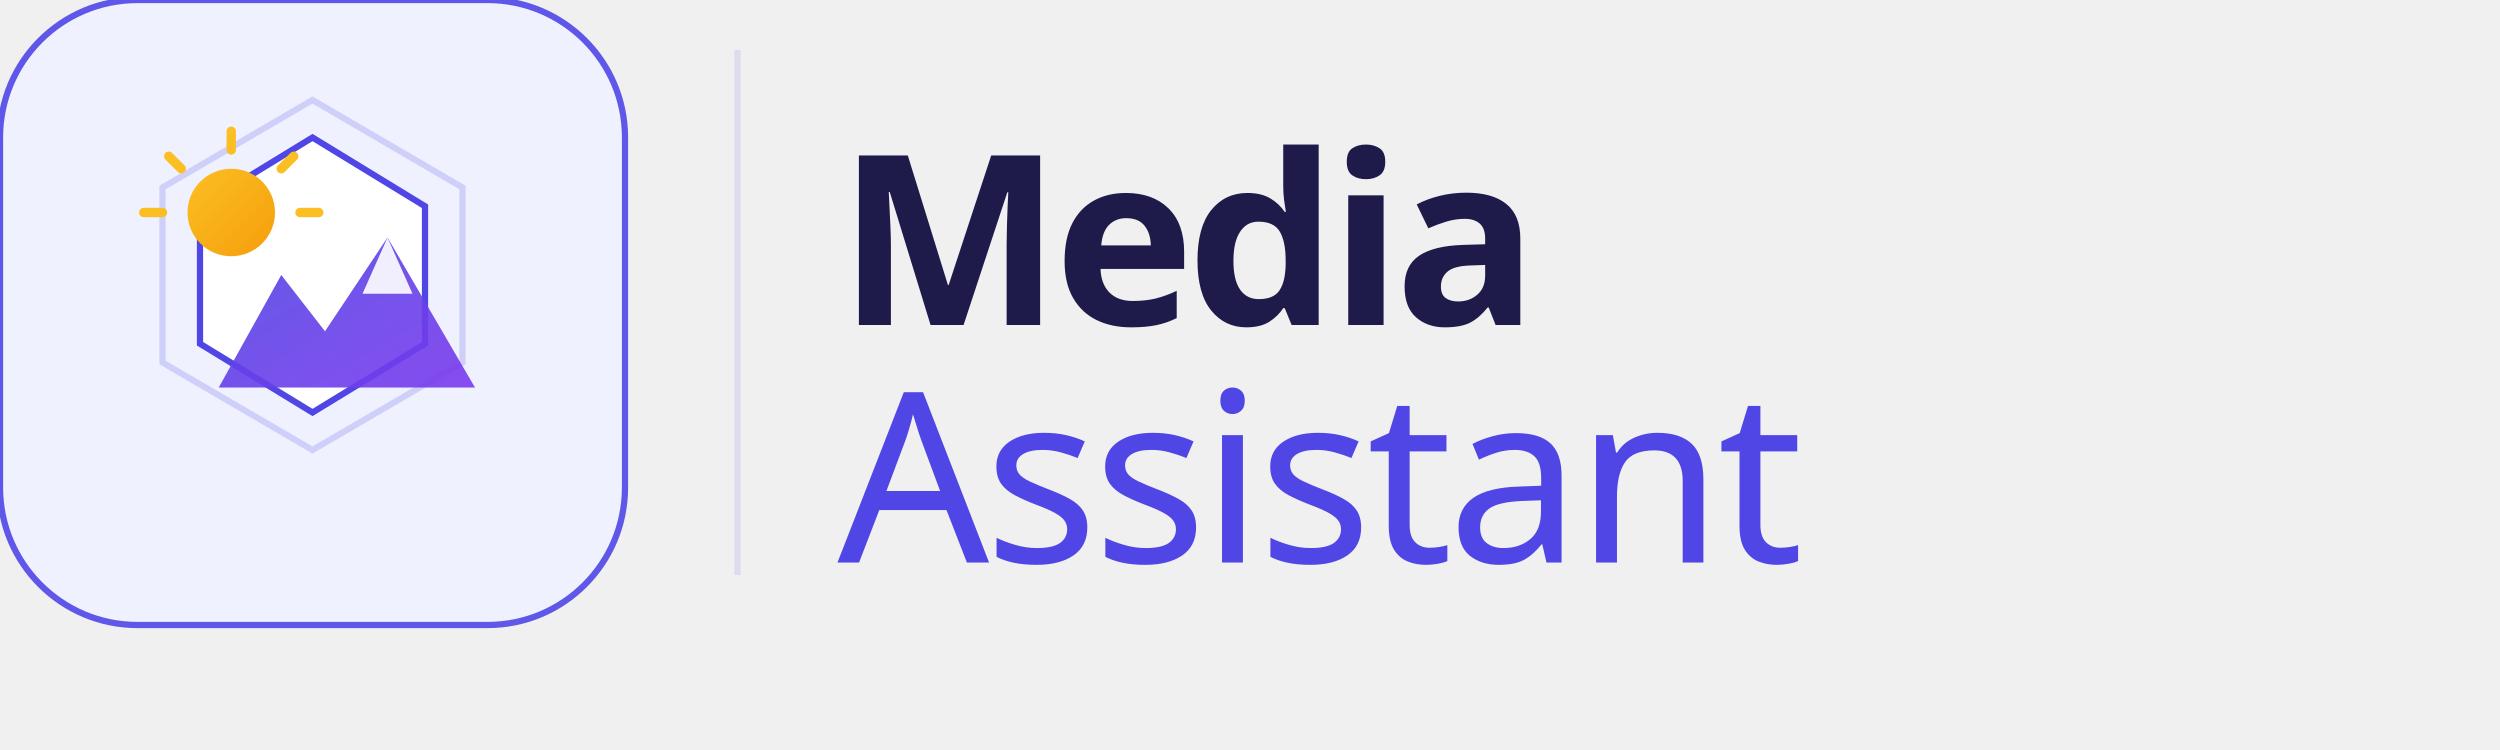
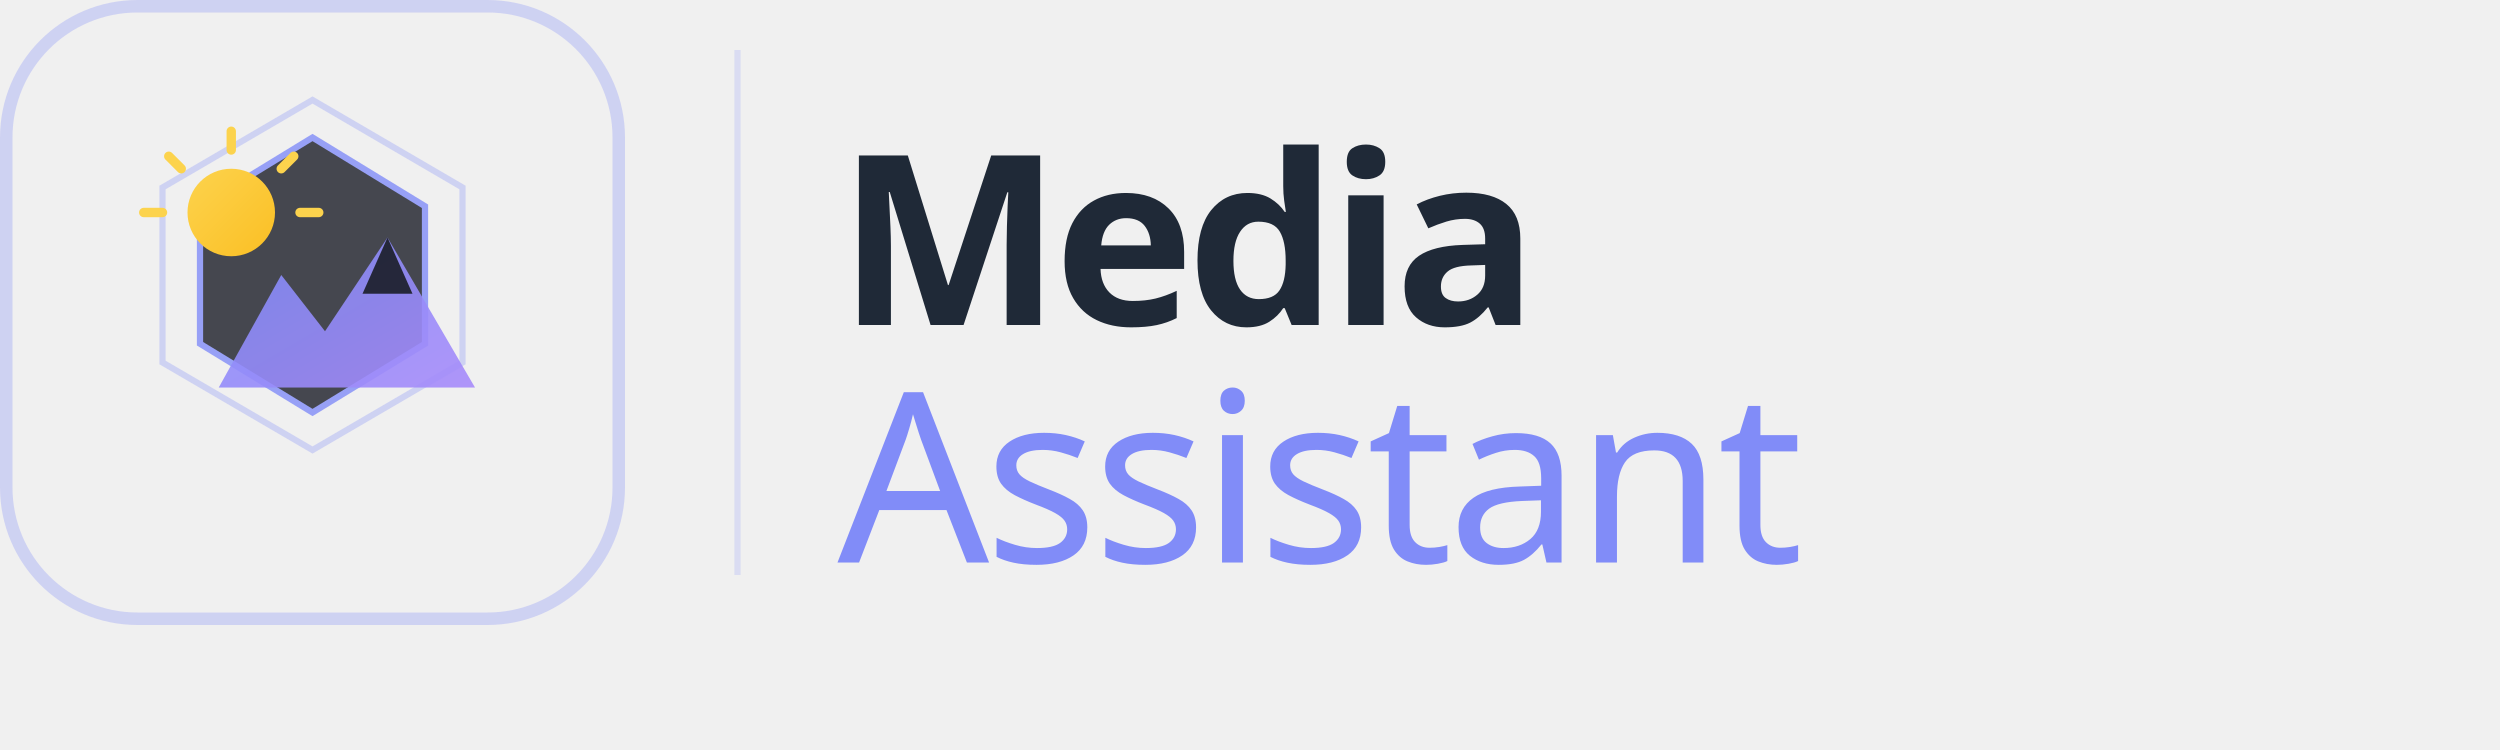
<svg xmlns="http://www.w3.org/2000/svg" width="400" height="120" viewBox="0 0 400 120">
  <defs>
    <linearGradient id="accent" x1="0" y1="0" x2="1" y2="1">
-       <stop offset="0%" stop-color="#4F46E5" />
-       <stop offset="100%" stop-color="#7C3AED" />
+       <stop offset="0%" stop-color="#818CF8" />
+       <stop offset="100%" stop-color="#A78BFA" />
    </linearGradient>
    <linearGradient id="sun" x1="0" y1="0" x2="1" y2="1">
-       <stop offset="0%" stop-color="#FBBF24" />
-       <stop offset="100%" stop-color="#F59E0B" />
+       <stop offset="0%" stop-color="#FCD34D" />
+       <stop offset="100%" stop-color="#FBBF24" />
    </linearGradient>
  </defs>
-   <rect x="0" y="0" width="100" height="100" rx="22" fill="#EEF2FF" stroke="#4F46E5" stroke-width="1" opacity="0.9" />
-   <polygon points="50,16 74,30 74,58 50,72 26,58 26,30" fill="none" stroke="#4F46E5" stroke-width="1" opacity="0.2" />
-   <polygon points="50,22 68,33 68,55 50,66 32,55 32,33" fill="#ffffff" stroke="#4F46E5" stroke-width="1" />
+   <rect x="1" y="1" width="98" height="98" rx="21" fill="none" stroke="#818CF8" stroke-width="2" opacity="0.3" />
+   <polygon points="50,16 74,30 74,58 50,72 26,58 26,30" fill="none" stroke="#818CF8" stroke-width="1" opacity="0.3" />
+   <polygon points="50,22 68,33 68,55 50,66 32,55 32,33" fill="#1a1d27" stroke="#818CF8" stroke-width="1" opacity="0.8" />
  <path d="M35 62 L45 44 L52 53 L62 38 L76 62 Z" fill="url(#accent)" opacity="0.9" />
-   <path d="M62 38 L58 47 L66 47 Z" fill="#ffffff" opacity="0.9" />
+   <path d="M62 38 L58 47 L66 47 Z" fill="#1a1d27" opacity="0.9" />
  <circle cx="37" cy="34" r="7" fill="url(#sun)" />
-   <line x1="37" y1="24" x2="37" y2="21" stroke="#FBBF24" stroke-width="1.5" stroke-linecap="round" />
-   <line x1="45" y1="27" x2="47" y2="25" stroke="#FBBF24" stroke-width="1.5" stroke-linecap="round" />
-   <line x1="48" y1="34" x2="51" y2="34" stroke="#FBBF24" stroke-width="1.5" stroke-linecap="round" />
-   <line x1="29" y1="27" x2="27" y2="25" stroke="#FBBF24" stroke-width="1.5" stroke-linecap="round" />
-   <line x1="26" y1="34" x2="23" y2="34" stroke="#FBBF24" stroke-width="1.5" stroke-linecap="round" />
-   <line x1="118" y1="8" x2="118" y2="92" stroke="#4F46E5" stroke-width="1" opacity="0.12" />
-   <text x="134" y="52" font-family="system-ui, sans-serif" font-size="38" font-weight="600" fill="#1e1b4b" letter-spacing="-1.2">Media</text>
-   <text x="134" y="90" font-family="system-ui, sans-serif" font-size="38" font-weight="400" fill="#4F46E5" letter-spacing="-0.8">Assistant</text>
+   <line x1="37" y1="24" x2="37" y2="21" stroke="#FCD34D" stroke-width="1.5" stroke-linecap="round" />
+   <line x1="45" y1="27" x2="47" y2="25" stroke="#FCD34D" stroke-width="1.5" stroke-linecap="round" />
+   <line x1="48" y1="34" x2="51" y2="34" stroke="#FCD34D" stroke-width="1.5" stroke-linecap="round" />
+   <line x1="29" y1="27" x2="27" y2="25" stroke="#FCD34D" stroke-width="1.5" stroke-linecap="round" />
+   <line x1="26" y1="34" x2="23" y2="34" stroke="#FCD34D" stroke-width="1.5" stroke-linecap="round" />
+   <line x1="118" y1="8" x2="118" y2="92" stroke="#818CF8" stroke-width="1" opacity="0.2" />
+   <text x="134" y="52" font-family="system-ui, sans-serif" font-size="38" font-weight="600" fill="#1f2937" letter-spacing="-1.2">Media</text>
+   <text x="134" y="90" font-family="system-ui, sans-serif" font-size="38" font-weight="400" fill="#818CF8" letter-spacing="-0.8">Assistant</text>
</svg>
